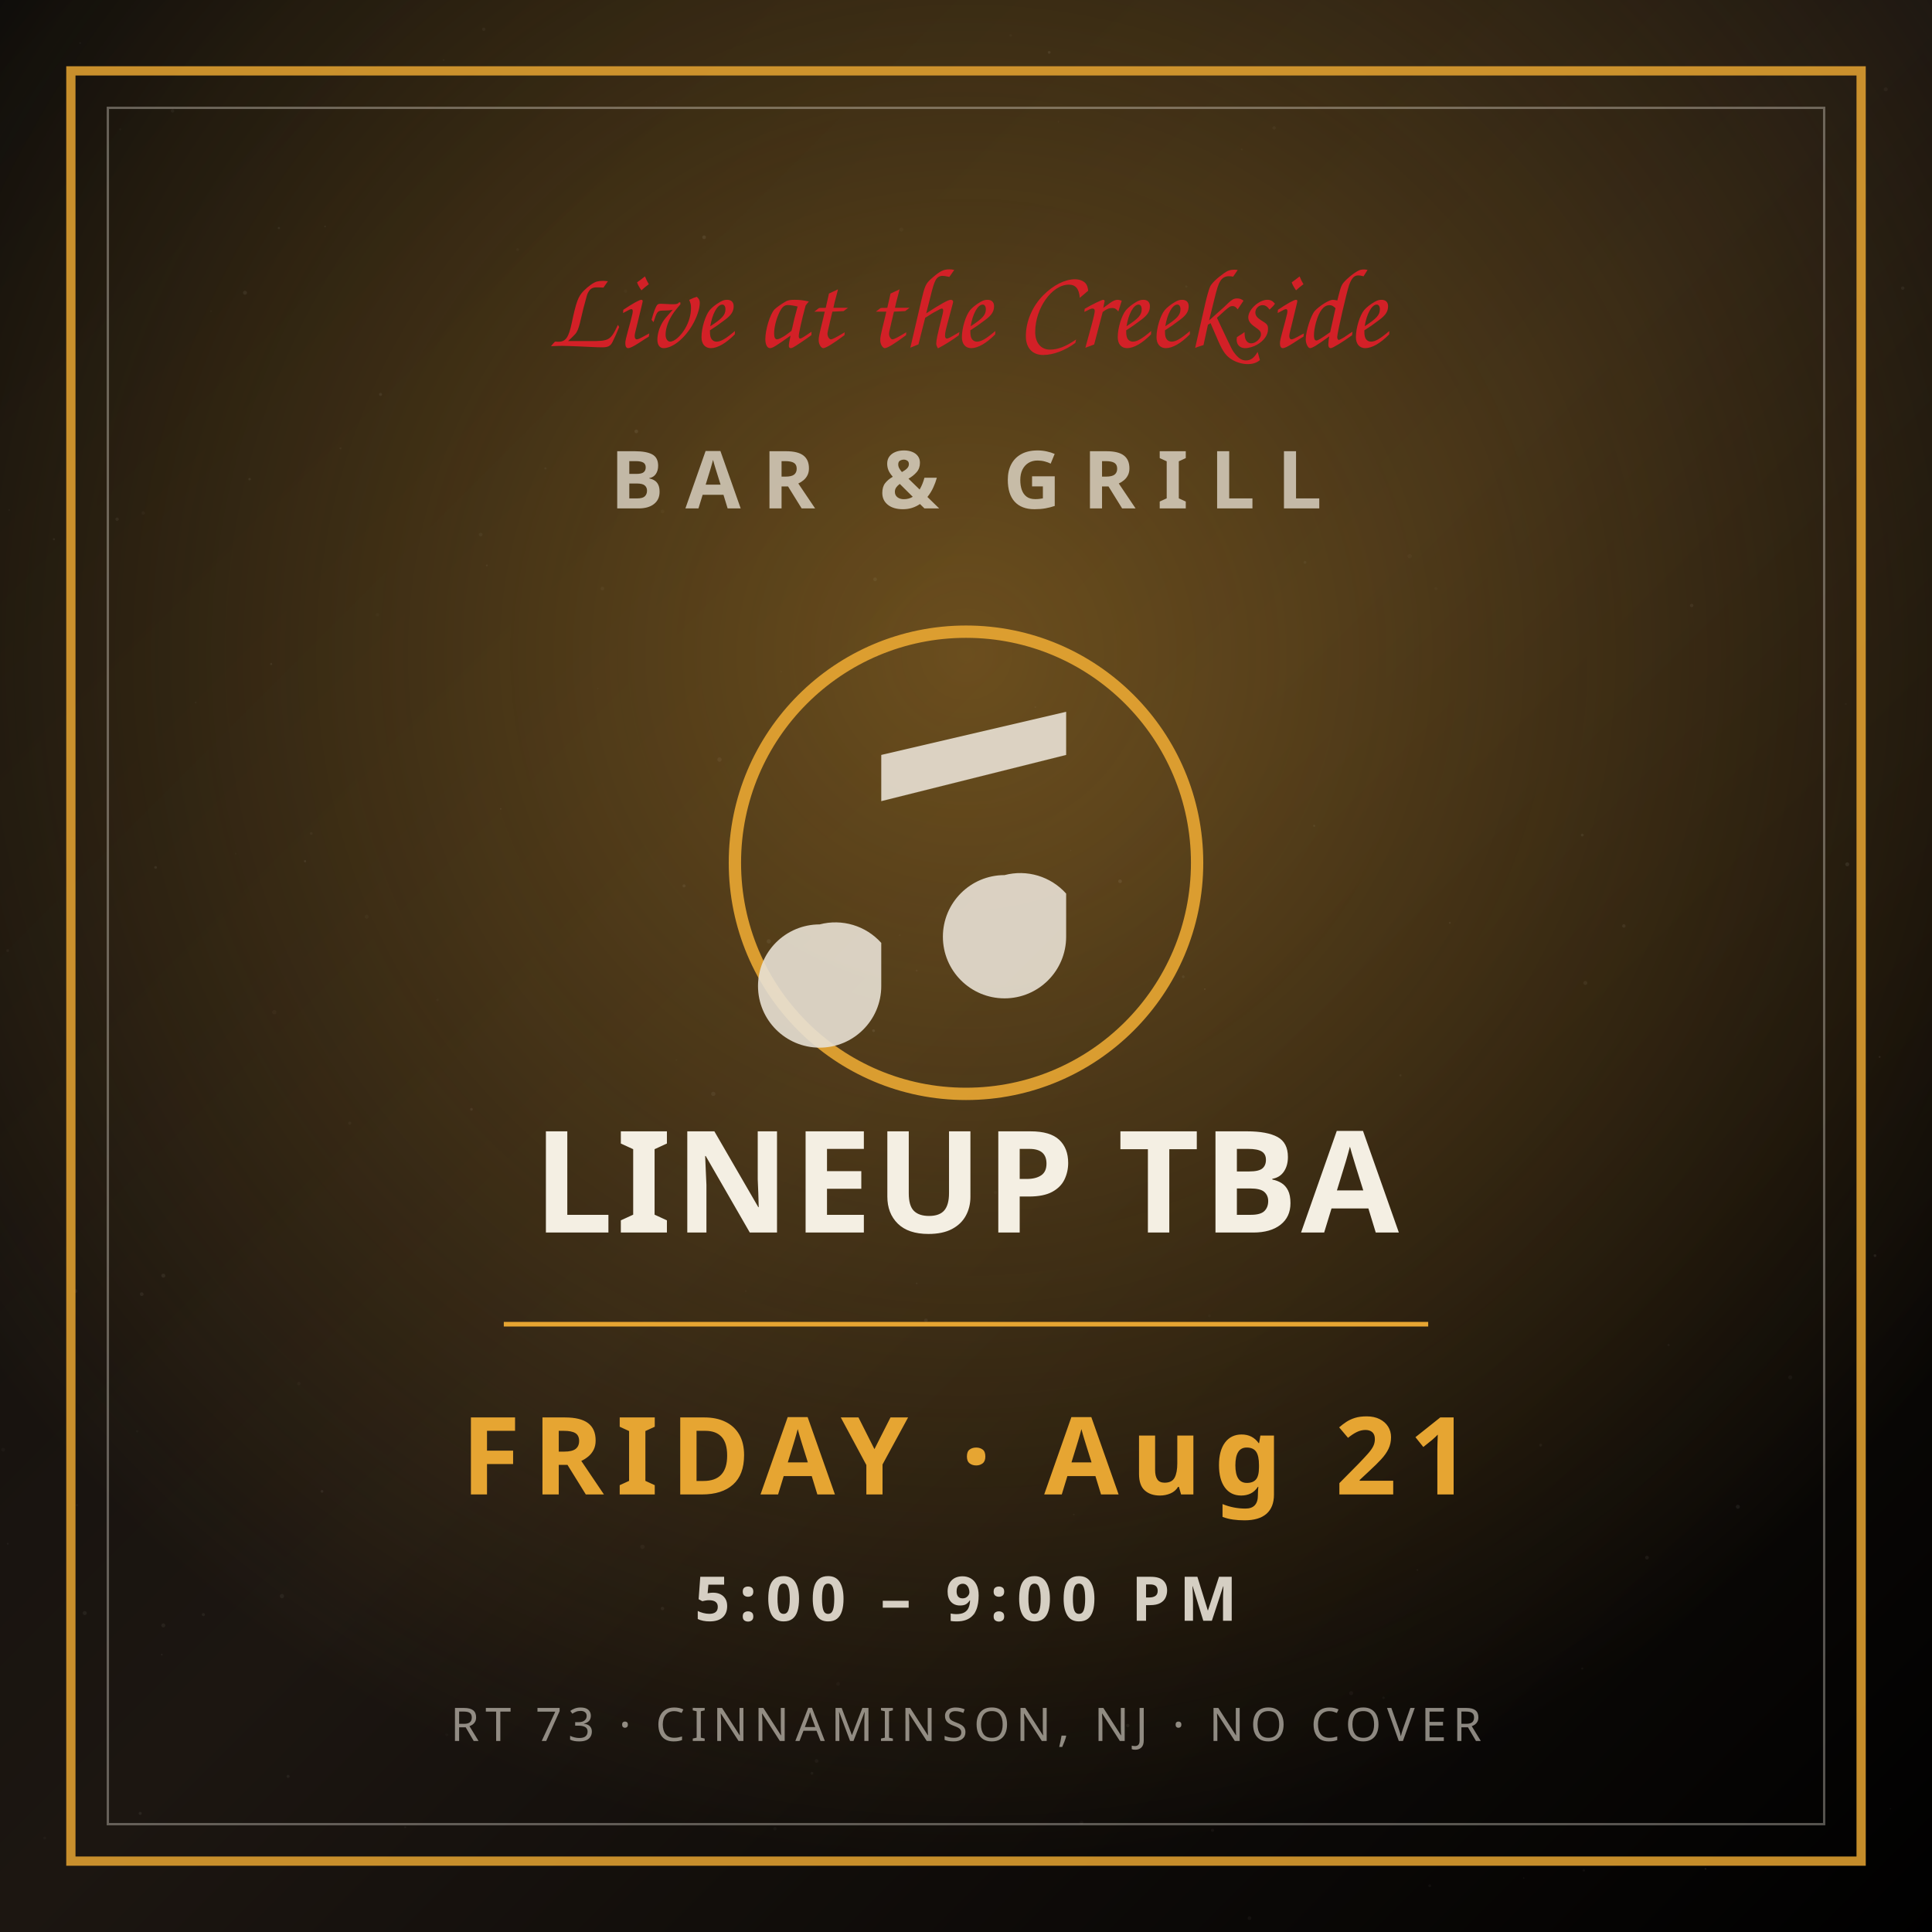
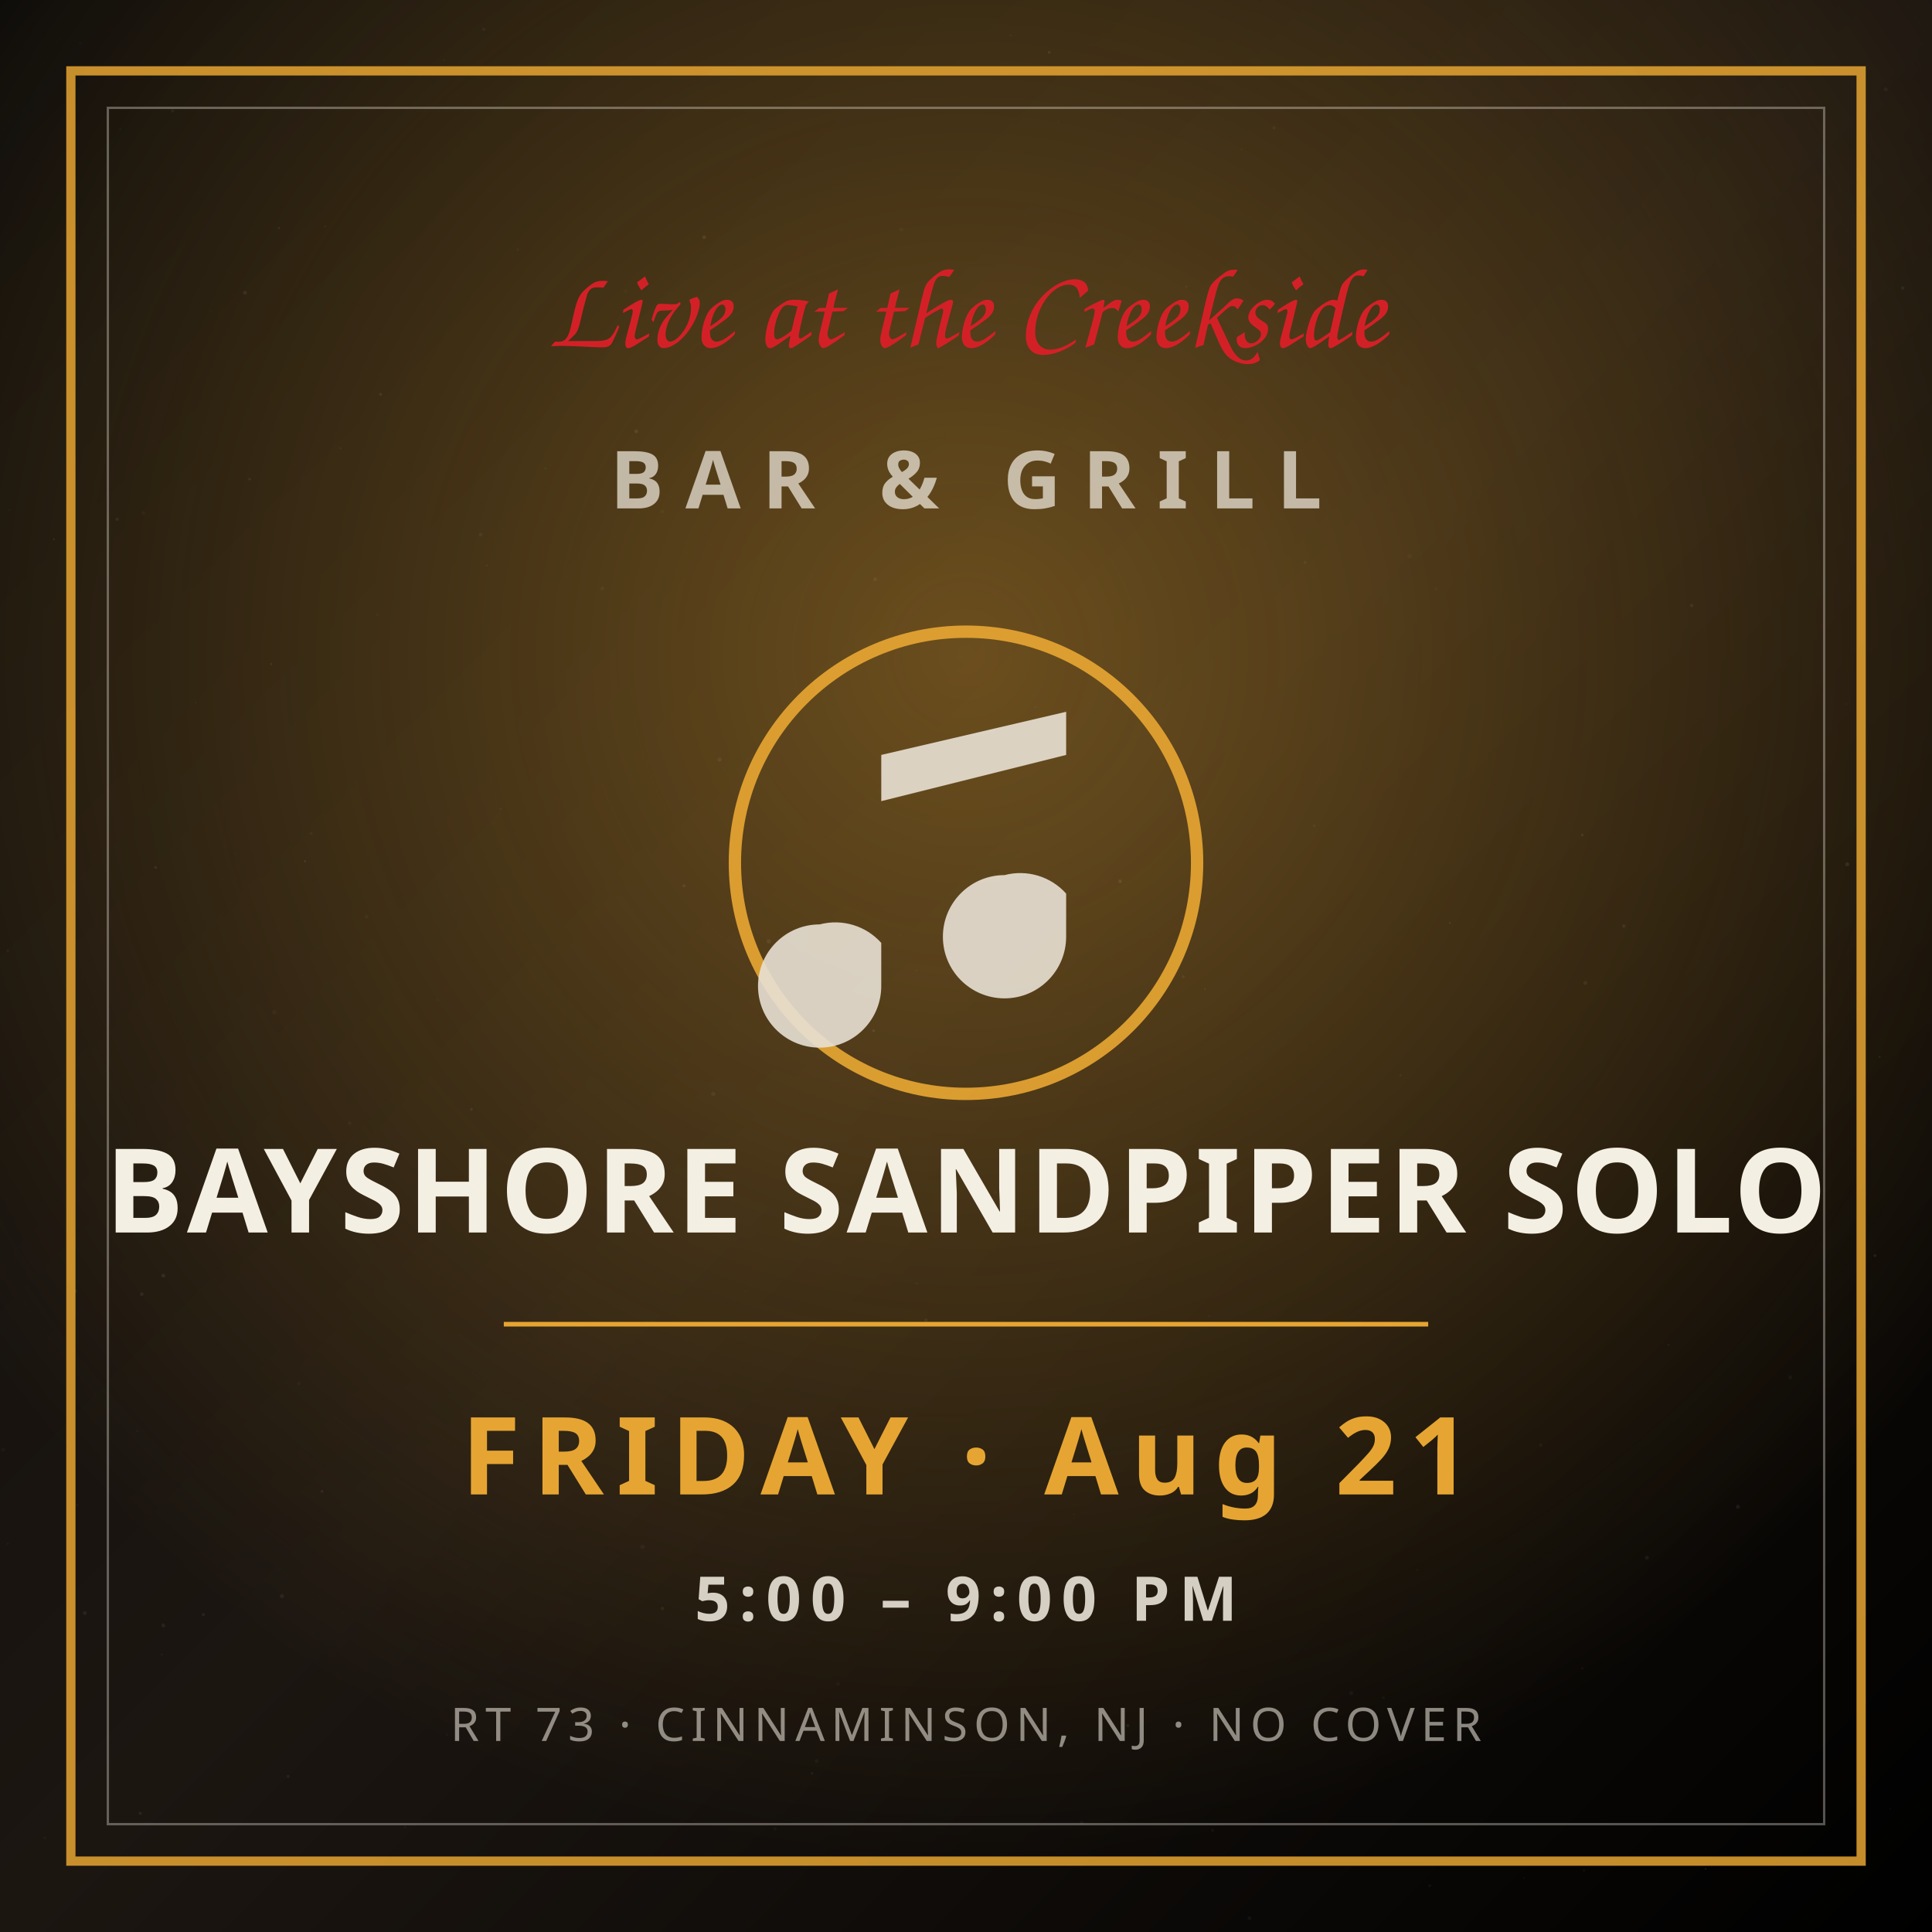
- <svg xmlns="http://www.w3.org/2000/svg" viewBox="0 0 1254 1254" role="img" aria-label="Lineup TBA live at the Creekside">
+ <svg xmlns="http://www.w3.org/2000/svg" viewBox="0 0 1254 1254" role="img" aria-label="Bayshore Sandpiper Solo live at the Creekside">
  <defs>
    <linearGradient id="bg1" x1="0" y1="0" x2="1" y2="1">
      <stop offset="0" stop-color="#0C0B0A" />
      <stop offset="0.5" stop-color="#1C1611" />
      <stop offset="1" stop-color="#000" />
    </linearGradient>
    <radialGradient id="gl1" cx="50%" cy="34%" r="62%">
      <stop offset="0" stop-color="#E6A532" stop-opacity="0.40" />
      <stop offset="1" stop-color="#E6A532" stop-opacity="0" />
    </radialGradient>
  </defs>
  <rect width="1254" height="1254" fill="url(#bg1)" />
  <rect width="1254" height="1254" fill="url(#gl1)" />
  <circle cx="406" cy="189" r="1.1" fill="#F4EFE3" opacity="0.02" />
  <circle cx="672" cy="459" r="0.5" fill="#F4EFE3" opacity="0.05" />
  <circle cx="47" cy="544" r="0.5" fill="#F4EFE3" opacity="0.03" />
  <circle cx="532" cy="1037" r="0.5" fill="#F4EFE3" opacity="0.03" />
  <circle cx="787" cy="1188" r="1.0" fill="#F4EFE3" opacity="0.04" />
  <circle cx="1224" cy="58" r="1.3" fill="#F4EFE3" opacity="0.04" />
  <circle cx="181" cy="148" r="0.7" fill="#F4EFE3" opacity="0.07" />
  <circle cx="227" cy="729" r="1.0" fill="#F4EFE3" opacity="0.04" />
  <circle cx="687" cy="79" r="0.5" fill="#F4EFE3" opacity="0.03" />
  <circle cx="853" cy="536" r="0.7" fill="#F4EFE3" opacity="0.06" />
  <circle cx="568" cy="376" r="1.2" fill="#F4EFE3" opacity="0.06" />
  <circle cx="306" cy="720" r="0.9" fill="#F4EFE3" opacity="0.07" />
  <circle cx="915" cy="361" r="1.4" fill="#F4EFE3" opacity="0.03" />
  <circle cx="524" cy="949" r="0.6" fill="#F4EFE3" opacity="0.05" />
  <circle cx="49" cy="838" r="1.2" fill="#F4EFE3" opacity="0.05" />
  <circle cx="1098" cy="393" r="1.1" fill="#F4EFE3" opacity="0.06" />
  <circle cx="727" cy="572" r="1.2" fill="#F4EFE3" opacity="0.08" />
  <circle cx="595" cy="833" r="0.5" fill="#F4EFE3" opacity="0.06" />
  <circle cx="811" cy="1245" r="1.2" fill="#F4EFE3" opacity="0.04" />
  <circle cx="484" cy="838" r="0.4" fill="#F4EFE3" opacity="0.05" />
  <circle cx="211" cy="147" r="0.5" fill="#F4EFE3" opacity="0.07" />
  <circle cx="162" cy="311" r="0.8" fill="#F4EFE3" opacity="0.07" />
  <circle cx="101" cy="563" r="0.9" fill="#F4EFE3" opacity="0.07" />
  <circle cx="1027" cy="1083" r="0.7" fill="#F4EFE3" opacity="0.04" />
  <circle cx="450" cy="1109" r="1.4" fill="#F4EFE3" opacity="0.03" />
  <circle cx="221" cy="291" r="0.6" fill="#F4EFE3" opacity="0.05" />
  <circle cx="739" cy="329" r="0.4" fill="#F4EFE3" opacity="0.05" />
  <circle cx="463" cy="710" r="1.4" fill="#F4EFE3" opacity="0.06" />
  <circle cx="646" cy="774" r="1.1" fill="#F4EFE3" opacity="0.02" />
  <circle cx="1128" cy="978" r="1.3" fill="#F4EFE3" opacity="0.07" />
  <circle cx="492" cy="500" r="0.5" fill="#F4EFE3" opacity="0.06" />
  <circle cx="78" cy="84" r="0.6" fill="#F4EFE3" opacity="0.03" />
  <circle cx="426" cy="66" r="0.4" fill="#F4EFE3" opacity="0.03" />
  <circle cx="127" cy="456" r="0.4" fill="#F4EFE3" opacity="0.07" />
  <circle cx="770" cy="186" r="0.7" fill="#F4EFE3" opacity="0.04" />
  <circle cx="457" cy="154" r="1.2" fill="#F4EFE3" opacity="0.08" />
  <circle cx="584" cy="607" r="0.5" fill="#F4EFE3" opacity="0.03" />
  <circle cx="430" cy="332" r="1.2" fill="#F4EFE3" opacity="0.03" />
  <circle cx="29" cy="1193" r="0.9" fill="#F4EFE3" opacity="0.03" />
  <circle cx="681" cy="34" r="0.9" fill="#F4EFE3" opacity="0.08" />
  <circle cx="1083" cy="873" r="0.7" fill="#F4EFE3" opacity="0.04" />
  <circle cx="209" cy="968" r="0.9" fill="#F4EFE3" opacity="0.07" />
  <circle cx="413" cy="280" r="1.2" fill="#F4EFE3" opacity="0.08" />
  <circle cx="1069" cy="1011" r="1.2" fill="#F4EFE3" opacity="0.06" />
  <circle cx="284" cy="649" r="0.8" fill="#F4EFE3" opacity="0.02" />
  <circle cx="35" cy="350" r="0.7" fill="#F4EFE3" opacity="0.06" />
  <circle cx="1199" cy="561" r="1.3" fill="#F4EFE3" opacity="0.08" />
  <circle cx="1198" cy="457" r="0.6" fill="#F4EFE3" opacity="0.03" />
  <circle cx="247" cy="256" r="1.0" fill="#F4EFE3" opacity="0.07" />
  <circle cx="1054" cy="601" r="1.1" fill="#F4EFE3" opacity="0.07" />
  <circle cx="106" cy="828" r="1.3" fill="#F4EFE3" opacity="0.07" />
  <circle cx="941" cy="599" r="0.6" fill="#F4EFE3" opacity="0.07" />
  <circle cx="417" cy="1004" r="1.4" fill="#F4EFE3" opacity="0.04" />
  <circle cx="503" cy="1187" r="1.1" fill="#F4EFE3" opacity="0.03" />
  <circle cx="159" cy="190" r="1.3" fill="#F4EFE3" opacity="0.07" />
  <circle cx="183" cy="1036" r="1.4" fill="#F4EFE3" opacity="0.06" />
  <circle cx="439" cy="688" r="0.5" fill="#F4EFE3" opacity="0.02" />
  <circle cx="1217" cy="815" r="0.9" fill="#F4EFE3" opacity="0.08" />
  <circle cx="544" cy="1093" r="1.2" fill="#F4EFE3" opacity="0.03" />
  <circle cx="316" cy="367" r="0.6" fill="#F4EFE3" opacity="0.06" />
  <circle cx="325" cy="525" r="0.5" fill="#F4EFE3" opacity="0.07" />
  <circle cx="444" cy="575" r="1.0" fill="#F4EFE3" opacity="0.07" />
  <circle cx="527" cy="1151" r="0.9" fill="#F4EFE3" opacity="0.05" />
  <circle cx="656" cy="23" r="0.8" fill="#F4EFE3" opacity="0.03" />
  <circle cx="5" cy="1002" r="0.6" fill="#F4EFE3" opacity="0.05" />
  <circle cx="909" cy="698" r="0.7" fill="#F4EFE3" opacity="0.05" />
  <circle cx="697" cy="983" r="0.5" fill="#F4EFE3" opacity="0.05" />
  <circle cx="312" cy="347" r="1.2" fill="#F4EFE3" opacity="0.05" />
  <circle cx="704" cy="953" r="1.3" fill="#F4EFE3" opacity="0.05" />
  <circle cx="768" cy="634" r="0.9" fill="#F4EFE3" opacity="0.06" />
  <circle cx="567" cy="669" r="0.9" fill="#F4EFE3" opacity="0.08" />
  <circle cx="877" cy="1099" r="1.3" fill="#F4EFE3" opacity="0.04" />
  <circle cx="702" cy="1183" r="1.2" fill="#F4EFE3" opacity="0.03" />
  <circle cx="153" cy="554" r="0.5" fill="#F4EFE3" opacity="0.03" />
  <circle cx="92" cy="840" r="1.2" fill="#F4EFE3" opacity="0.07" />
  <circle cx="194" cy="898" r="1.1" fill="#F4EFE3" opacity="0.03" />
  <circle cx="1107" cy="1213" r="0.6" fill="#F4EFE3" opacity="0.08" />
  <circle cx="499" cy="611" r="1.4" fill="#F4EFE3" opacity="0.07" />
  <circle cx="202" cy="541" r="0.9" fill="#F4EFE3" opacity="0.04" />
  <circle cx="245" cy="399" r="1.1" fill="#F4EFE3" opacity="0.02" />
  <circle cx="695" cy="552" r="0.4" fill="#F4EFE3" opacity="0.04" />
  <circle cx="782" cy="642" r="0.5" fill="#F4EFE3" opacity="0.08" />
  <circle cx="989" cy="1219" r="0.5" fill="#F4EFE3" opacity="0.04" />
  <circle cx="50" cy="977" r="0.7" fill="#F4EFE3" opacity="0.03" />
  <circle cx="530" cy="1143" r="1.2" fill="#F4EFE3" opacity="0.04" />
  <circle cx="187" cy="1153" r="1.0" fill="#F4EFE3" opacity="0.06" />
  <circle cx="112" cy="72" r="1.1" fill="#F4EFE3" opacity="0.05" />
  <circle cx="91" cy="1177" r="1.0" fill="#F4EFE3" opacity="0.07" />
  <circle cx="105" cy="1074" r="0.5" fill="#F4EFE3" opacity="0.07" />
  <circle cx="569" cy="425" r="1.0" fill="#F4EFE3" opacity="0.08" />
  <circle cx="336" cy="162" r="0.9" fill="#F4EFE3" opacity="0.03" />
  <circle cx="137" cy="202" r="0.5" fill="#F4EFE3" opacity="0.03" />
  <circle cx="391" cy="382" r="1.2" fill="#F4EFE3" opacity="0.04" />
  <circle cx="627" cy="223" r="0.7" fill="#F4EFE3" opacity="0.02" />
  <circle cx="314" cy="19" r="1.1" fill="#F4EFE3" opacity="0.05" />
  <circle cx="238" cy="595" r="1.3" fill="#F4EFE3" opacity="0.03" />
  <circle cx="1027" cy="542" r="0.9" fill="#F4EFE3" opacity="0.07" />
  <circle cx="493" cy="635" r="1.1" fill="#F4EFE3" opacity="0.08" />
  <circle cx="430" cy="1044" r="1.1" fill="#F4EFE3" opacity="0.06" />
  <circle cx="507" cy="436" r="0.5" fill="#F4EFE3" opacity="0.03" />
  <circle cx="89" cy="929" r="0.7" fill="#F4EFE3" opacity="0.03" />
  <circle cx="106" cy="1055" r="1.3" fill="#F4EFE3" opacity="0.06" />
  <circle cx="354" cy="304" r="0.7" fill="#F4EFE3" opacity="0.05" />
  <circle cx="198" cy="559" r="0.7" fill="#F4EFE3" opacity="0.08" />
  <circle cx="1220" cy="686" r="0.6" fill="#F4EFE3" opacity="0.08" />
  <circle cx="388" cy="447" r="0.4" fill="#F4EFE3" opacity="0.04" />
  <circle cx="595" cy="630" r="0.6" fill="#F4EFE3" opacity="0.05" />
  <circle cx="6" cy="331" r="0.5" fill="#F4EFE3" opacity="0.04" />
  <circle cx="52" cy="28" r="0.7" fill="#F4EFE3" opacity="0.03" />
  <circle cx="734" cy="664" r="1.2" fill="#F4EFE3" opacity="0.06" />
  <circle cx="898" cy="1102" r="0.8" fill="#F4EFE3" opacity="0.04" />
  <circle cx="1235" cy="187" r="1.1" fill="#F4EFE3" opacity="0.06" />
  <circle cx="55" cy="1047" r="1.3" fill="#F4EFE3" opacity="0.06" />
  <circle cx="920" cy="1019" r="0.5" fill="#F4EFE3" opacity="0.05" />
  <circle cx="632" cy="1047" r="1.2" fill="#F4EFE3" opacity="0.07" />
  <circle cx="732" cy="1120" r="1.1" fill="#F4EFE3" opacity="0.06" />
  <circle cx="288" cy="39" r="0.5" fill="#F4EFE3" opacity="0.04" />
  <circle cx="132" cy="1048" r="1.0" fill="#F4EFE3" opacity="0.06" />
  <circle cx="785" cy="854" r="0.9" fill="#F4EFE3" opacity="0.02" />
  <circle cx="1000" cy="938" r="0.9" fill="#F4EFE3" opacity="0.05" />
  <circle cx="827" cy="83" r="1.1" fill="#F4EFE3" opacity="0.04" />
  <circle cx="93" cy="333" r="1.1" fill="#F4EFE3" opacity="0.03" />
  <circle cx="928" cy="1224" r="0.9" fill="#F4EFE3" opacity="0.04" />
  <circle cx="601" cy="857" r="1.2" fill="#F4EFE3" opacity="0.06" />
  <circle cx="806" cy="97" r="0.5" fill="#F4EFE3" opacity="0.04" />
  <circle cx="932" cy="382" r="1.0" fill="#F4EFE3" opacity="0.02" />
  <circle cx="76" cy="337" r="1.1" fill="#F4EFE3" opacity="0.06" />
  <circle cx="847" cy="365" r="0.9" fill="#F4EFE3" opacity="0.05" />
  <circle cx="585" cy="149" r="1.3" fill="#F4EFE3" opacity="0.03" />
  <circle cx="1227" cy="1174" r="0.4" fill="#F4EFE3" opacity="0.05" />
  <circle cx="1028" cy="1214" r="0.8" fill="#F4EFE3" opacity="0.04" />
  <circle cx="263" cy="1186" r="0.6" fill="#F4EFE3" opacity="0.05" />
  <circle cx="178" cy="657" r="1.4" fill="#F4EFE3" opacity="0.03" />
  <circle cx="1029" cy="638" r="1.3" fill="#F4EFE3" opacity="0.06" />
  <circle cx="290" cy="1126" r="0.9" fill="#F4EFE3" opacity="0.02" />
  <circle cx="5" cy="617" r="0.9" fill="#F4EFE3" opacity="0.04" />
  <circle cx="176" cy="431" r="0.7" fill="#F4EFE3" opacity="0.07" />
  <circle cx="2" cy="941" r="1.2" fill="#F4EFE3" opacity="0.03" />
  <circle cx="1162" cy="894" r="1.3" fill="#F4EFE3" opacity="0.04" />
  <circle cx="467" cy="493" r="1.4" fill="#F4EFE3" opacity="0.06" />
  <rect x="46" y="46" width="1162" height="1162" fill="none" stroke="#E6A532" stroke-width="6" stroke-opacity="0.85" />
  <rect x="70" y="70" width="1114" height="1114" fill="none" stroke="#F4EFE3" stroke-width="1.5" stroke-opacity="0.35" />
  <text x="627.0" y="225" font-family="Yellowtail, cursive" font-size="74" fill="#D32027" text-anchor="middle">Live at the Creekside</text>
  <text x="627.0" y="330" font-family="Oswald, sans-serif" font-weight="700" font-size="52" letter-spacing="14" fill="#F4EFE3" fill-opacity="0.7" text-anchor="middle">BAR &amp; GRILL</text>
  <g opacity="0.92">
    <circle cx="627.0" cy="560" r="150" fill="none" stroke="#E6A532" stroke-width="8" />
    <path d="M 572.0 490 v150 a40 40 0 1 1 -40 -40 a40 40 0 0 1 40 12 v-92 l120 -30 v118 a40 40 0 1 1 -40 -40 a40 40 0 0 1 40 12 v-118 z" fill="#F4EFE3" fill-opacity="0.9" />
  </g>
-   <text x="627.0" y="800" font-family="Oswald, sans-serif" font-weight="700" font-size="92" letter-spacing="2" fill="#F4EFE3" text-anchor="middle">LINEUP TBA</text>
+   <text x="627.0" y="800" font-family="Oswald, sans-serif" font-weight="700" font-size="76" letter-spacing="2" fill="#F4EFE3" text-anchor="middle">BAYSHORE SANDPIPER SOLO</text>
  <rect x="327.0" y="858" width="600" height="3" fill="#E6A532" />
  <text x="627.0" y="970" font-family="Oswald, sans-serif" font-weight="600" font-size="70" letter-spacing="8" fill="#E6A532" text-anchor="middle">FRIDAY · Aug 21</text>
  <text x="627.0" y="1052" font-family="Manrope, sans-serif" font-weight="700" font-size="40" letter-spacing="6" fill="#F4EFE3" fill-opacity="0.85" text-anchor="middle">5:00 – 9:00 PM</text>
  <text x="627.0" y="1130" font-family="Manrope, sans-serif" font-size="30" letter-spacing="4" fill="#F4EFE3" fill-opacity="0.55" text-anchor="middle">RT 73 · CINNAMINSON, NJ · NO COVER</text>
</svg>
